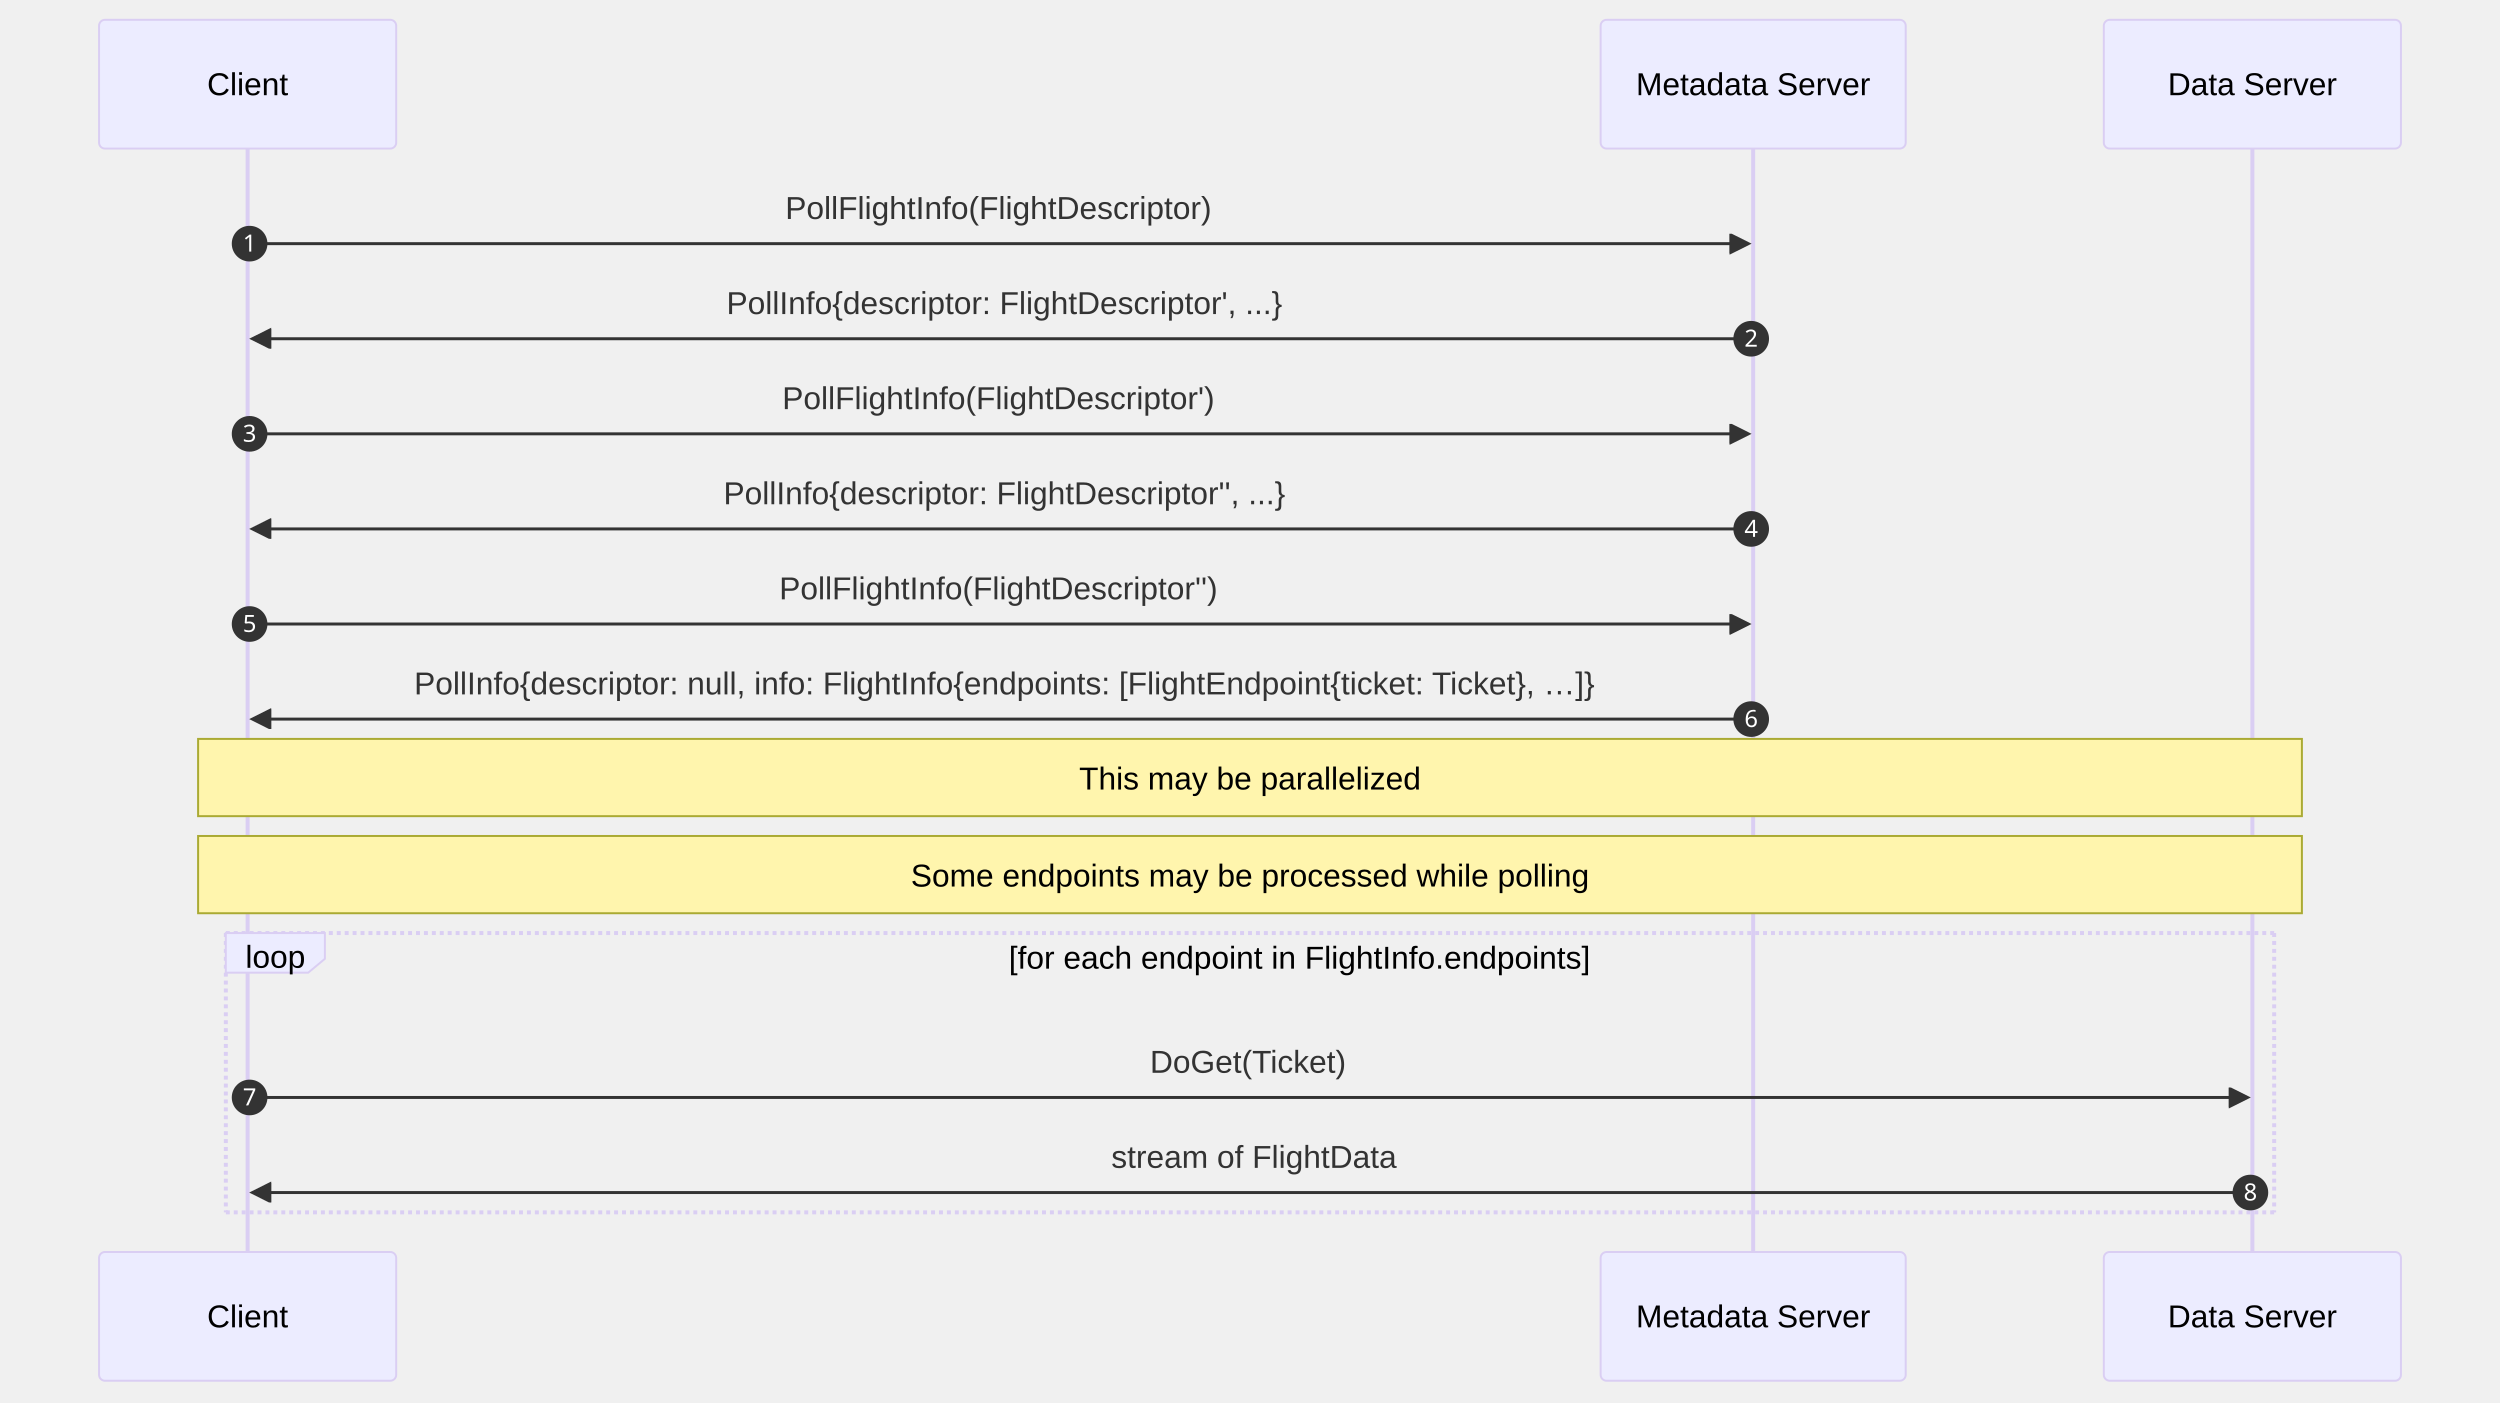
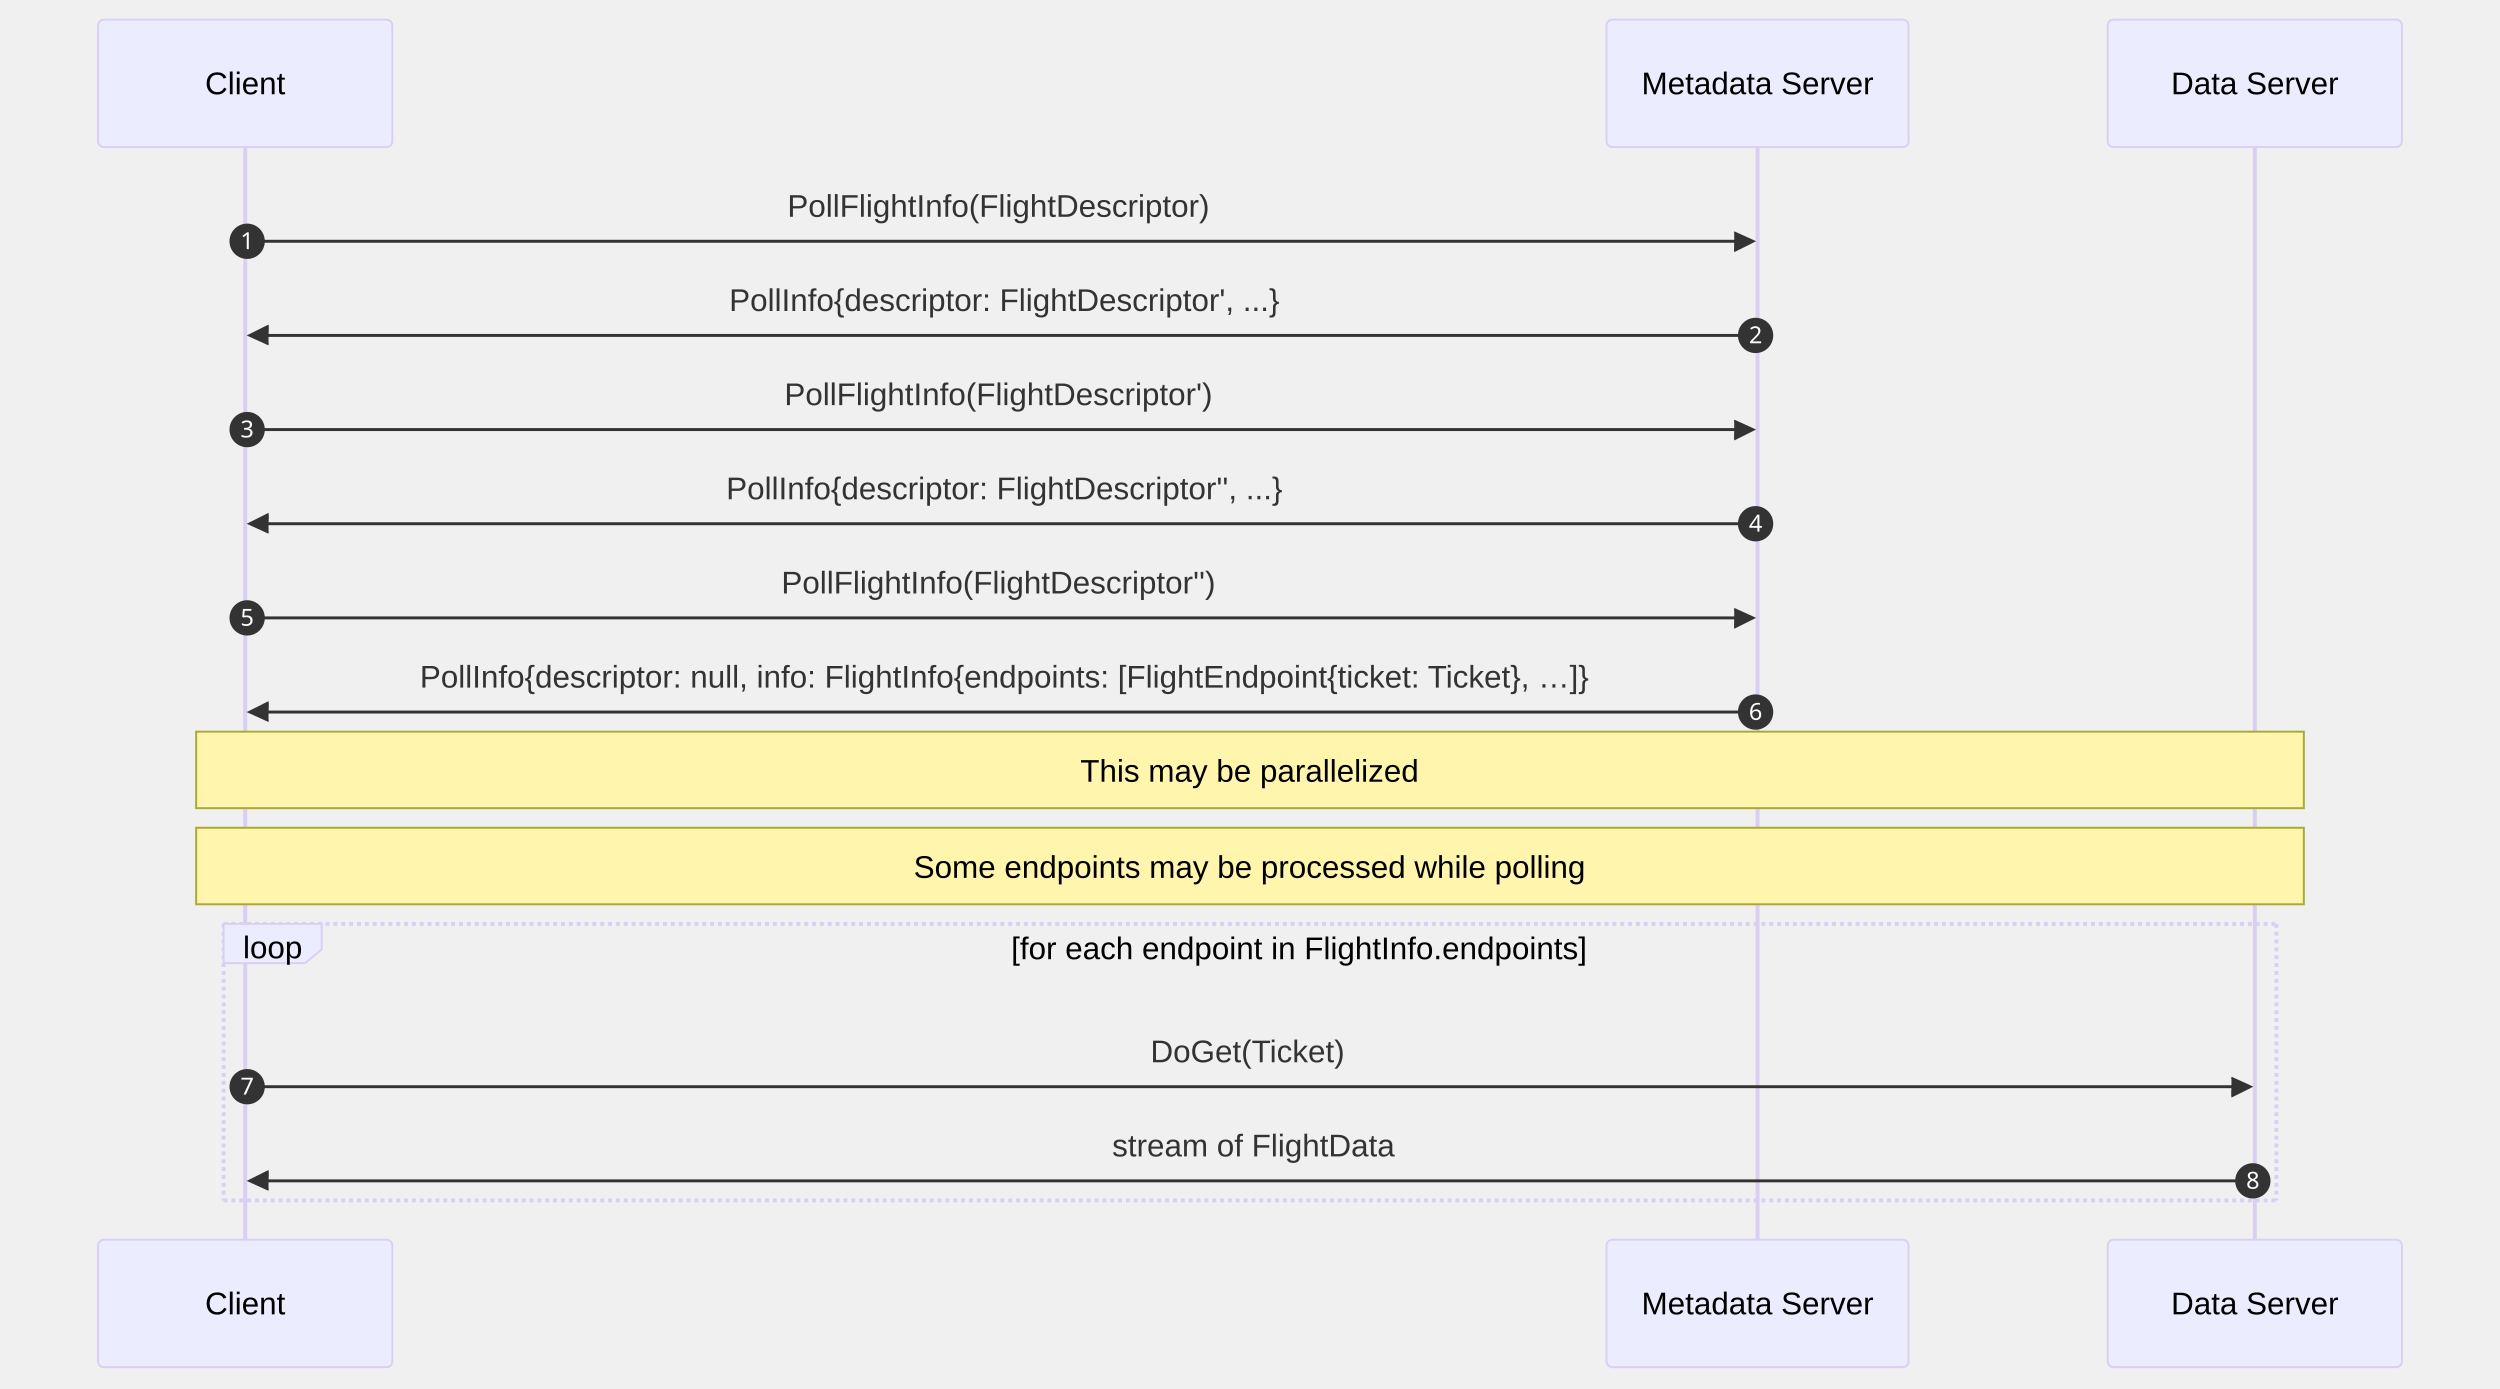
- <svg xmlns="http://www.w3.org/2000/svg" aria-roledescription="sequence" role="graphics-document document" viewBox="-50 -10 1262 708" style="max-width: 1262px; background-color: white;" width="100%" id="my-svg">
+ <svg xmlns="http://www.w3.org/2000/svg" aria-roledescription="sequence" role="graphics-document document" viewBox="-50 -10 1274.5 708" style="max-width: 1274.5px; background-color: white;" width="100%" id="my-svg">
  <g>
-     <rect class="actor actor-bottom" ry="3" rx="3" name="Data Server" height="65" width="150" stroke="#666" fill="#eaeaea" y="622" x="1012" />
-     <text style="text-anchor: middle; font-size: 16px; font-weight: 400;" class="actor" alignment-baseline="central" dominant-baseline="central" y="654.5" x="1087">
-       <tspan dy="0" x="1087">Data Server</tspan>
+     <rect class="actor actor-bottom" ry="3" rx="3" name="Data Server" height="65" width="150" stroke="#666" fill="#eaeaea" y="622" x="1024.5" />
+     <text style="text-anchor: middle; font-size: 16px; font-weight: 400;" class="actor actor-box" alignment-baseline="central" dominant-baseline="central" y="654.5" x="1099.5">
+       <tspan dy="0" x="1099.5">Data Server</tspan>
    </text>
  </g>
  <g>
-     <rect class="actor actor-bottom" ry="3" rx="3" name="Metadata Server" height="65" width="154" stroke="#666" fill="#eaeaea" y="622" x="758" />
-     <text style="text-anchor: middle; font-size: 16px; font-weight: 400;" class="actor" alignment-baseline="central" dominant-baseline="central" y="654.5" x="835">
-       <tspan dy="0" x="835">Metadata Server</tspan>
+     <rect class="actor actor-bottom" ry="3" rx="3" name="Metadata Server" height="65" width="154" stroke="#666" fill="#eaeaea" y="622" x="769" />
+     <text style="text-anchor: middle; font-size: 16px; font-weight: 400;" class="actor actor-box" alignment-baseline="central" dominant-baseline="central" y="654.5" x="846">
+       <tspan dy="0" x="846">Metadata Server</tspan>
    </text>
  </g>
  <g>
    <rect class="actor actor-bottom" ry="3" rx="3" name="Client" height="65" width="150" stroke="#666" fill="#eaeaea" y="622" x="0" />
-     <text style="text-anchor: middle; font-size: 16px; font-weight: 400;" class="actor" alignment-baseline="central" dominant-baseline="central" y="654.5" x="75">
+     <text style="text-anchor: middle; font-size: 16px; font-weight: 400;" class="actor actor-box" alignment-baseline="central" dominant-baseline="central" y="654.5" x="75">
      <tspan dy="0" x="75">Client</tspan>
    </text>
  </g>
  <g>
-     <line stroke="#999" stroke-width="0.5px" class="200" y2="622" x2="1087" y1="5" x1="1087" id="actor2" />
+     <line name="Data Server" stroke="#999" stroke-width="0.5px" class="actor-line 200" y2="622" x2="1099.5" y1="65" x1="1099.5" id="actor2" />
    <g id="root-2">
-       <rect class="actor actor-top" ry="3" rx="3" name="Data Server" height="65" width="150" stroke="#666" fill="#eaeaea" y="0" x="1012" />
-       <text style="text-anchor: middle; font-size: 16px; font-weight: 400;" class="actor" alignment-baseline="central" dominant-baseline="central" y="32.5" x="1087">
-         <tspan dy="0" x="1087">Data Server</tspan>
+       <rect class="actor actor-top" ry="3" rx="3" name="Data Server" height="65" width="150" stroke="#666" fill="#eaeaea" y="0" x="1024.5" />
+       <text style="text-anchor: middle; font-size: 16px; font-weight: 400;" class="actor actor-box" alignment-baseline="central" dominant-baseline="central" y="32.5" x="1099.5">
+         <tspan dy="0" x="1099.5">Data Server</tspan>
      </text>
    </g>
  </g>
  <g>
-     <line stroke="#999" stroke-width="0.5px" class="200" y2="622" x2="835" y1="5" x1="835" id="actor1" />
+     <line name="Metadata Server" stroke="#999" stroke-width="0.5px" class="actor-line 200" y2="622" x2="846" y1="65" x1="846" id="actor1" />
    <g id="root-1">
-       <rect class="actor actor-top" ry="3" rx="3" name="Metadata Server" height="65" width="154" stroke="#666" fill="#eaeaea" y="0" x="758" />
-       <text style="text-anchor: middle; font-size: 16px; font-weight: 400;" class="actor" alignment-baseline="central" dominant-baseline="central" y="32.5" x="835">
-         <tspan dy="0" x="835">Metadata Server</tspan>
+       <rect class="actor actor-top" ry="3" rx="3" name="Metadata Server" height="65" width="154" stroke="#666" fill="#eaeaea" y="0" x="769" />
+       <text style="text-anchor: middle; font-size: 16px; font-weight: 400;" class="actor actor-box" alignment-baseline="central" dominant-baseline="central" y="32.5" x="846">
+         <tspan dy="0" x="846">Metadata Server</tspan>
      </text>
    </g>
  </g>
  <g>
-     <line stroke="#999" stroke-width="0.5px" class="200" y2="622" x2="75" y1="5" x1="75" id="actor0" />
+     <line name="Client" stroke="#999" stroke-width="0.5px" class="actor-line 200" y2="622" x2="75" y1="65" x1="75" id="actor0" />
    <g id="root-0">
      <rect class="actor actor-top" ry="3" rx="3" name="Client" height="65" width="150" stroke="#666" fill="#eaeaea" y="0" x="0" />
-       <text style="text-anchor: middle; font-size: 16px; font-weight: 400;" class="actor" alignment-baseline="central" dominant-baseline="central" y="32.5" x="75">
+       <text style="text-anchor: middle; font-size: 16px; font-weight: 400;" class="actor actor-box" alignment-baseline="central" dominant-baseline="central" y="32.5" x="75">
        <tspan dy="0" x="75">Client</tspan>
      </text>
    </g>
  </g>
-   <style>#my-svg{font-family:"trebuchet ms",verdana,arial,sans-serif;font-size:16px;fill:#333;}#my-svg .error-icon{fill:#552222;}#my-svg .error-text{fill:#552222;stroke:#552222;}#my-svg .edge-thickness-normal{stroke-width:2px;}#my-svg .edge-thickness-thick{stroke-width:3.5px;}#my-svg .edge-pattern-solid{stroke-dasharray:0;}#my-svg .edge-pattern-dashed{stroke-dasharray:3;}#my-svg .edge-pattern-dotted{stroke-dasharray:2;}#my-svg .marker{fill:#333333;stroke:#333333;}#my-svg .marker.cross{stroke:#333333;}#my-svg svg{font-family:"trebuchet ms",verdana,arial,sans-serif;font-size:16px;}#my-svg .actor{stroke:hsl(259.626, 59.777%, 87.902%);fill:#ECECFF;}#my-svg text.actor&gt;tspan{fill:black;stroke:none;}#my-svg .actor-line{stroke:grey;}#my-svg .messageLine0{stroke-width:1.5;stroke-dasharray:none;stroke:#333;}#my-svg .messageLine1{stroke-width:1.5;stroke-dasharray:2,2;stroke:#333;}#my-svg #arrowhead path{fill:#333;stroke:#333;}#my-svg .sequenceNumber{fill:white;}#my-svg #sequencenumber{fill:#333;}#my-svg #crosshead path{fill:#333;stroke:#333;}#my-svg .messageText{fill:#333;stroke:none;}#my-svg .labelBox{stroke:hsl(259.626, 59.777%, 87.902%);fill:#ECECFF;}#my-svg .labelText,#my-svg .labelText&gt;tspan{fill:black;stroke:none;}#my-svg .loopText,#my-svg .loopText&gt;tspan{fill:black;stroke:none;}#my-svg .loopLine{stroke-width:2px;stroke-dasharray:2,2;stroke:hsl(259.626, 59.777%, 87.902%);fill:hsl(259.626, 59.777%, 87.902%);}#my-svg .note{stroke:#aaaa33;fill:#fff5ad;}#my-svg .noteText,#my-svg .noteText&gt;tspan{fill:black;stroke:none;}#my-svg .activation0{fill:#f4f4f4;stroke:#666;}#my-svg .activation1{fill:#f4f4f4;stroke:#666;}#my-svg .activation2{fill:#f4f4f4;stroke:#666;}#my-svg .actorPopupMenu{position:absolute;}#my-svg .actorPopupMenuPanel{position:absolute;fill:#ECECFF;box-shadow:0px 8px 16px 0px rgba(0,0,0,0.2);filter:drop-shadow(3px 5px 2px rgb(0 0 0 / 0.4));}#my-svg .actor-man line{stroke:hsl(259.626, 59.777%, 87.902%);fill:#ECECFF;}#my-svg .actor-man circle,#my-svg line{stroke:hsl(259.626, 59.777%, 87.902%);fill:#ECECFF;stroke-width:2px;}#my-svg :root{--mermaid-font-family:"trebuchet ms",verdana,arial,sans-serif;}</style>
+   <style>#my-svg{font-family:"trebuchet ms",verdana,arial,sans-serif;font-size:16px;fill:#333;}#my-svg .error-icon{fill:#552222;}#my-svg .error-text{fill:#552222;stroke:#552222;}#my-svg .edge-thickness-normal{stroke-width:1px;}#my-svg .edge-thickness-thick{stroke-width:3.5px;}#my-svg .edge-pattern-solid{stroke-dasharray:0;}#my-svg .edge-thickness-invisible{stroke-width:0;fill:none;}#my-svg .edge-pattern-dashed{stroke-dasharray:3;}#my-svg .edge-pattern-dotted{stroke-dasharray:2;}#my-svg .marker{fill:#333333;stroke:#333333;}#my-svg .marker.cross{stroke:#333333;}#my-svg svg{font-family:"trebuchet ms",verdana,arial,sans-serif;font-size:16px;}#my-svg p{margin:0;}#my-svg .actor{stroke:hsl(259.626, 59.777%, 87.902%);fill:#ECECFF;}#my-svg text.actor&gt;tspan{fill:black;stroke:none;}#my-svg .actor-line{stroke:hsl(259.626, 59.777%, 87.902%);}#my-svg .messageLine0{stroke-width:1.5;stroke-dasharray:none;stroke:#333;}#my-svg .messageLine1{stroke-width:1.5;stroke-dasharray:2,2;stroke:#333;}#my-svg #arrowhead path{fill:#333;stroke:#333;}#my-svg .sequenceNumber{fill:white;}#my-svg #sequencenumber{fill:#333;}#my-svg #crosshead path{fill:#333;stroke:#333;}#my-svg .messageText{fill:#333;stroke:none;}#my-svg .labelBox{stroke:hsl(259.626, 59.777%, 87.902%);fill:#ECECFF;}#my-svg .labelText,#my-svg .labelText&gt;tspan{fill:black;stroke:none;}#my-svg .loopText,#my-svg .loopText&gt;tspan{fill:black;stroke:none;}#my-svg .loopLine{stroke-width:2px;stroke-dasharray:2,2;stroke:hsl(259.626, 59.777%, 87.902%);fill:hsl(259.626, 59.777%, 87.902%);}#my-svg .note{stroke:#aaaa33;fill:#fff5ad;}#my-svg .noteText,#my-svg .noteText&gt;tspan{fill:black;stroke:none;}#my-svg .activation0{fill:#f4f4f4;stroke:#666;}#my-svg .activation1{fill:#f4f4f4;stroke:#666;}#my-svg .activation2{fill:#f4f4f4;stroke:#666;}#my-svg .actorPopupMenu{position:absolute;}#my-svg .actorPopupMenuPanel{position:absolute;fill:#ECECFF;box-shadow:0px 8px 16px 0px rgba(0,0,0,0.2);filter:drop-shadow(3px 5px 2px rgb(0 0 0 / 0.4));}#my-svg .actor-man line{stroke:hsl(259.626, 59.777%, 87.902%);fill:#ECECFF;}#my-svg .actor-man circle,#my-svg line{stroke:hsl(259.626, 59.777%, 87.902%);fill:#ECECFF;stroke-width:2px;}#my-svg :root{--mermaid-font-family:"trebuchet ms",verdana,arial,sans-serif;}</style>
  <g />
  <defs>
    <symbol height="24" width="24" id="computer">
      <path d="M2 2v13h20v-13h-20zm18 11h-16v-9h16v9zm-10.228 6l.466-1h3.524l.467 1h-4.457zm14.228 3h-24l2-6h2.104l-1.33 4h18.45l-1.297-4h2.073l2 6zm-5-10h-14v-7h14v7z" transform="scale(.5)" />
    </symbol>
  </defs>
  <defs>
    <symbol clip-rule="evenodd" fill-rule="evenodd" id="database">
      <path d="M12.258.001l.256.004.255.005.253.008.251.01.249.012.247.015.246.016.242.019.241.02.239.023.236.024.233.027.231.028.229.031.225.032.223.034.22.036.217.038.214.04.211.041.208.043.205.045.201.046.198.048.194.05.191.051.187.053.183.054.18.056.175.057.172.059.168.06.163.061.16.063.155.064.15.066.074.033.073.033.071.034.07.034.069.035.068.035.067.035.066.035.064.036.064.036.062.036.06.036.06.037.058.037.058.037.055.038.055.038.053.038.052.038.051.039.05.039.048.039.047.039.045.04.044.04.043.04.041.04.04.041.039.041.037.041.036.041.034.041.033.042.032.042.03.042.029.042.027.042.026.043.024.043.023.043.021.043.02.043.018.044.017.043.015.044.013.044.012.044.011.045.009.044.007.045.006.045.004.045.002.045.001.045v17l-.001.045-.002.045-.004.045-.006.045-.007.045-.009.044-.011.045-.012.044-.013.044-.015.044-.017.043-.018.044-.02.043-.021.043-.023.043-.024.043-.026.043-.027.042-.029.042-.03.042-.032.042-.033.042-.034.041-.036.041-.037.041-.039.041-.04.041-.041.04-.043.04-.044.04-.045.04-.047.039-.048.039-.05.039-.051.039-.052.038-.053.038-.055.038-.055.038-.058.037-.058.037-.06.037-.06.036-.062.036-.064.036-.064.036-.066.035-.067.035-.068.035-.069.035-.07.034-.071.034-.073.033-.074.033-.15.066-.155.064-.16.063-.163.061-.168.06-.172.059-.175.057-.18.056-.183.054-.187.053-.191.051-.194.05-.198.048-.201.046-.205.045-.208.043-.211.041-.214.04-.217.038-.22.036-.223.034-.225.032-.229.031-.231.028-.233.027-.236.024-.239.023-.241.02-.242.019-.246.016-.247.015-.249.012-.251.01-.253.008-.255.005-.256.004-.258.001-.258-.001-.256-.004-.255-.005-.253-.008-.251-.01-.249-.012-.247-.015-.245-.016-.243-.019-.241-.02-.238-.023-.236-.024-.234-.027-.231-.028-.228-.031-.226-.032-.223-.034-.22-.036-.217-.038-.214-.04-.211-.041-.208-.043-.204-.045-.201-.046-.198-.048-.195-.05-.19-.051-.187-.053-.184-.054-.179-.056-.176-.057-.172-.059-.167-.06-.164-.061-.159-.063-.155-.064-.151-.066-.074-.033-.072-.033-.072-.034-.07-.034-.069-.035-.068-.035-.067-.035-.066-.035-.064-.036-.063-.036-.062-.036-.061-.036-.06-.037-.058-.037-.057-.037-.056-.038-.055-.038-.053-.038-.052-.038-.051-.039-.049-.039-.049-.039-.046-.039-.046-.04-.044-.04-.043-.04-.041-.04-.04-.041-.039-.041-.037-.041-.036-.041-.034-.041-.033-.042-.032-.042-.03-.042-.029-.042-.027-.042-.026-.043-.024-.043-.023-.043-.021-.043-.02-.043-.018-.044-.017-.043-.015-.044-.013-.044-.012-.044-.011-.045-.009-.044-.007-.045-.006-.045-.004-.045-.002-.045-.001-.045v-17l.001-.045.002-.045.004-.045.006-.045.007-.045.009-.044.011-.045.012-.044.013-.044.015-.044.017-.043.018-.044.02-.043.021-.043.023-.043.024-.043.026-.043.027-.042.029-.042.03-.042.032-.042.033-.042.034-.041.036-.041.037-.041.039-.041.04-.041.041-.04.043-.04.044-.04.046-.04.046-.039.049-.039.049-.039.051-.039.052-.038.053-.038.055-.038.056-.038.057-.037.058-.037.06-.037.061-.036.062-.036.063-.036.064-.036.066-.035.067-.035.068-.035.069-.035.07-.034.072-.034.072-.033.074-.033.151-.066.155-.064.159-.063.164-.061.167-.06.172-.059.176-.057.179-.056.184-.054.187-.053.19-.051.195-.05.198-.048.201-.046.204-.045.208-.043.211-.041.214-.04.217-.038.22-.036.223-.034.226-.032.228-.031.231-.028.234-.027.236-.024.238-.023.241-.02.243-.019.245-.016.247-.015.249-.012.251-.01.253-.008.255-.005.256-.004.258-.001.258.001zm-9.258 20.499v.01l.001.021.003.021.004.022.005.021.006.022.007.022.009.023.01.022.011.023.012.023.013.023.015.023.016.024.017.023.018.024.019.024.021.024.022.025.023.024.024.025.052.049.056.05.061.051.066.051.07.051.075.051.079.052.084.052.088.052.092.052.097.052.102.051.105.052.11.052.114.051.119.051.123.051.127.05.131.05.135.05.139.048.144.049.147.047.152.047.155.047.16.045.163.045.167.043.171.043.176.041.178.041.183.039.187.039.19.037.194.035.197.035.202.033.204.031.209.03.212.029.216.027.219.025.222.024.226.021.23.02.233.018.236.016.24.015.243.012.246.01.249.008.253.005.256.004.259.001.26-.001.257-.004.254-.005.25-.008.247-.011.244-.012.241-.014.237-.016.233-.018.231-.021.226-.021.224-.024.22-.026.216-.027.212-.028.21-.031.205-.031.202-.034.198-.034.194-.036.191-.037.187-.039.183-.04.179-.04.175-.042.172-.043.168-.044.163-.045.16-.046.155-.046.152-.047.148-.048.143-.049.139-.049.136-.05.131-.05.126-.05.123-.051.118-.052.114-.051.11-.052.106-.052.101-.052.096-.052.092-.052.088-.053.083-.051.079-.052.074-.052.07-.051.065-.051.06-.051.056-.05.051-.05.023-.024.023-.025.021-.024.02-.024.019-.024.018-.024.017-.024.015-.023.014-.024.013-.023.012-.023.01-.023.01-.022.008-.022.006-.022.006-.022.004-.022.004-.021.001-.021.001-.021v-4.127l-.077.055-.08.053-.083.054-.085.053-.087.052-.09.052-.093.051-.095.05-.097.05-.1.049-.102.049-.105.048-.106.047-.109.047-.111.046-.114.045-.115.045-.118.044-.12.043-.122.042-.124.042-.126.041-.128.04-.13.04-.132.038-.134.038-.135.037-.138.037-.139.035-.142.035-.143.034-.144.033-.147.032-.148.031-.15.03-.151.03-.153.029-.154.027-.156.027-.158.026-.159.025-.161.024-.162.023-.163.022-.165.021-.166.02-.167.019-.169.018-.169.017-.171.016-.173.015-.173.014-.175.013-.175.012-.177.011-.178.01-.179.008-.179.008-.181.006-.182.005-.182.004-.184.003-.184.002h-.37l-.184-.002-.184-.003-.182-.004-.182-.005-.181-.006-.179-.008-.179-.008-.178-.01-.176-.011-.176-.012-.175-.013-.173-.014-.172-.015-.171-.016-.17-.017-.169-.018-.167-.019-.166-.02-.165-.021-.163-.022-.162-.023-.161-.024-.159-.025-.157-.026-.156-.027-.155-.027-.153-.029-.151-.03-.15-.03-.148-.031-.146-.032-.145-.033-.143-.034-.141-.035-.14-.035-.137-.037-.136-.037-.134-.038-.132-.038-.13-.04-.128-.04-.126-.041-.124-.042-.122-.042-.12-.044-.117-.043-.116-.045-.113-.045-.112-.046-.109-.047-.106-.047-.105-.048-.102-.049-.1-.049-.097-.05-.095-.05-.093-.052-.09-.051-.087-.052-.085-.053-.083-.054-.08-.054-.077-.054v4.127zm0-5.654v.011l.001.021.003.021.004.021.005.022.006.022.007.022.009.022.01.022.011.023.012.023.013.023.015.024.016.023.017.024.018.024.019.024.021.024.022.024.023.025.024.024.052.05.056.05.061.05.066.051.07.051.075.052.079.051.084.052.088.052.092.052.097.052.102.052.105.052.11.051.114.051.119.052.123.05.127.051.131.05.135.049.139.049.144.048.147.048.152.047.155.046.16.045.163.045.167.044.171.042.176.042.178.04.183.04.187.038.19.037.194.036.197.034.202.033.204.032.209.03.212.028.216.027.219.025.222.024.226.022.23.02.233.018.236.016.24.014.243.012.246.01.249.008.253.006.256.003.259.001.26-.001.257-.003.254-.006.25-.008.247-.01.244-.012.241-.015.237-.016.233-.018.231-.02.226-.022.224-.024.22-.025.216-.027.212-.029.21-.03.205-.032.202-.033.198-.035.194-.036.191-.037.187-.039.183-.039.179-.041.175-.042.172-.043.168-.044.163-.045.16-.045.155-.047.152-.047.148-.048.143-.048.139-.05.136-.049.131-.05.126-.051.123-.051.118-.051.114-.052.11-.052.106-.052.101-.052.096-.052.092-.052.088-.052.083-.052.079-.052.074-.051.07-.052.065-.051.06-.05.056-.051.051-.049.023-.025.023-.024.021-.025.02-.024.019-.024.018-.024.017-.024.015-.023.014-.023.013-.024.012-.022.01-.023.01-.023.008-.022.006-.022.006-.022.004-.021.004-.022.001-.021.001-.021v-4.139l-.077.054-.08.054-.083.054-.085.052-.087.053-.09.051-.093.051-.095.051-.097.05-.1.049-.102.049-.105.048-.106.047-.109.047-.111.046-.114.045-.115.044-.118.044-.12.044-.122.042-.124.042-.126.041-.128.04-.13.039-.132.039-.134.038-.135.037-.138.036-.139.036-.142.035-.143.033-.144.033-.147.033-.148.031-.15.03-.151.03-.153.028-.154.028-.156.027-.158.026-.159.025-.161.024-.162.023-.163.022-.165.021-.166.02-.167.019-.169.018-.169.017-.171.016-.173.015-.173.014-.175.013-.175.012-.177.011-.178.009-.179.009-.179.007-.181.007-.182.005-.182.004-.184.003-.184.002h-.37l-.184-.002-.184-.003-.182-.004-.182-.005-.181-.007-.179-.007-.179-.009-.178-.009-.176-.011-.176-.012-.175-.013-.173-.014-.172-.015-.171-.016-.17-.017-.169-.018-.167-.019-.166-.02-.165-.021-.163-.022-.162-.023-.161-.024-.159-.025-.157-.026-.156-.027-.155-.028-.153-.028-.151-.03-.15-.03-.148-.031-.146-.033-.145-.033-.143-.033-.141-.035-.14-.036-.137-.036-.136-.037-.134-.038-.132-.039-.13-.039-.128-.04-.126-.041-.124-.042-.122-.043-.12-.043-.117-.044-.116-.044-.113-.046-.112-.046-.109-.046-.106-.047-.105-.048-.102-.049-.1-.049-.097-.05-.095-.051-.093-.051-.09-.051-.087-.053-.085-.052-.083-.054-.08-.054-.077-.054v4.139zm0-5.666v.011l.001.02.003.022.004.021.005.022.006.021.007.022.009.023.01.022.011.023.012.023.013.023.015.023.016.024.017.024.018.023.019.024.021.025.022.024.023.024.024.025.052.05.056.05.061.05.066.051.07.051.075.052.079.051.084.052.088.052.092.052.097.052.102.052.105.051.11.052.114.051.119.051.123.051.127.05.131.05.135.05.139.049.144.048.147.048.152.047.155.046.16.045.163.045.167.043.171.043.176.042.178.04.183.04.187.038.19.037.194.036.197.034.202.033.204.032.209.03.212.028.216.027.219.025.222.024.226.021.23.02.233.018.236.017.24.014.243.012.246.01.249.008.253.006.256.003.259.001.26-.001.257-.003.254-.006.25-.008.247-.01.244-.013.241-.014.237-.016.233-.018.231-.02.226-.022.224-.024.22-.025.216-.027.212-.029.21-.03.205-.032.202-.033.198-.035.194-.036.191-.037.187-.039.183-.039.179-.041.175-.042.172-.043.168-.044.163-.045.16-.045.155-.047.152-.047.148-.048.143-.049.139-.049.136-.049.131-.051.126-.05.123-.051.118-.052.114-.051.11-.052.106-.052.101-.052.096-.052.092-.052.088-.052.083-.052.079-.052.074-.052.07-.051.065-.051.06-.051.056-.05.051-.049.023-.025.023-.025.021-.024.02-.024.019-.024.018-.024.017-.024.015-.023.014-.024.013-.023.012-.023.01-.022.01-.023.008-.022.006-.022.006-.022.004-.022.004-.021.001-.021.001-.021v-4.153l-.077.054-.08.054-.083.053-.085.053-.087.053-.09.051-.093.051-.095.051-.097.05-.1.049-.102.048-.105.048-.106.048-.109.046-.111.046-.114.046-.115.044-.118.044-.12.043-.122.043-.124.042-.126.041-.128.04-.13.039-.132.039-.134.038-.135.037-.138.036-.139.036-.142.034-.143.034-.144.033-.147.032-.148.032-.15.03-.151.03-.153.028-.154.028-.156.027-.158.026-.159.024-.161.024-.162.023-.163.023-.165.021-.166.02-.167.019-.169.018-.169.017-.171.016-.173.015-.173.014-.175.013-.175.012-.177.01-.178.01-.179.009-.179.007-.181.006-.182.006-.182.004-.184.003-.184.001-.185.001-.185-.001-.184-.001-.184-.003-.182-.004-.182-.006-.181-.006-.179-.007-.179-.009-.178-.01-.176-.01-.176-.012-.175-.013-.173-.014-.172-.015-.171-.016-.17-.017-.169-.018-.167-.019-.166-.02-.165-.021-.163-.023-.162-.023-.161-.024-.159-.024-.157-.026-.156-.027-.155-.028-.153-.028-.151-.03-.15-.03-.148-.032-.146-.032-.145-.033-.143-.034-.141-.034-.14-.036-.137-.036-.136-.037-.134-.038-.132-.039-.13-.039-.128-.041-.126-.041-.124-.041-.122-.043-.12-.043-.117-.044-.116-.044-.113-.046-.112-.046-.109-.046-.106-.048-.105-.048-.102-.048-.1-.05-.097-.049-.095-.051-.093-.051-.09-.052-.087-.052-.085-.053-.083-.053-.08-.054-.077-.054v4.153zm8.74-8.179l-.257.004-.254.005-.25.008-.247.011-.244.012-.241.014-.237.016-.233.018-.231.021-.226.022-.224.023-.22.026-.216.027-.212.028-.21.031-.205.032-.202.033-.198.034-.194.036-.191.038-.187.038-.183.04-.179.041-.175.042-.172.043-.168.043-.163.045-.16.046-.155.046-.152.048-.148.048-.143.048-.139.049-.136.05-.131.05-.126.051-.123.051-.118.051-.114.052-.11.052-.106.052-.101.052-.096.052-.092.052-.088.052-.083.052-.079.052-.074.051-.07.052-.065.051-.06.05-.056.05-.051.05-.023.025-.023.024-.021.024-.02.025-.019.024-.018.024-.017.023-.015.024-.014.023-.013.023-.012.023-.01.023-.01.022-.008.022-.006.023-.006.021-.004.022-.004.021-.001.021-.001.021.001.021.001.021.004.021.004.022.006.021.006.023.008.022.01.022.01.023.012.023.013.023.014.023.015.024.017.023.018.024.019.024.02.025.021.024.023.024.023.025.051.05.056.05.06.05.065.051.07.052.074.051.079.052.083.052.088.052.092.052.096.052.101.052.106.052.11.052.114.052.118.051.123.051.126.051.131.05.136.05.139.049.143.048.148.048.152.048.155.046.16.046.163.045.168.043.172.043.175.042.179.041.183.04.187.038.191.038.194.036.198.034.202.033.205.032.21.031.212.028.216.027.22.026.224.023.226.022.231.021.233.018.237.016.241.014.244.012.247.011.25.008.254.005.257.004.26.001.26-.001.257-.004.254-.005.25-.008.247-.011.244-.012.241-.014.237-.016.233-.018.231-.021.226-.022.224-.023.22-.026.216-.027.212-.028.21-.031.205-.032.202-.033.198-.034.194-.036.191-.038.187-.038.183-.04.179-.041.175-.042.172-.043.168-.043.163-.045.16-.046.155-.046.152-.048.148-.048.143-.048.139-.049.136-.05.131-.05.126-.051.123-.051.118-.051.114-.052.11-.052.106-.052.101-.052.096-.052.092-.052.088-.052.083-.052.079-.052.074-.051.07-.052.065-.051.06-.05.056-.05.051-.05.023-.025.023-.024.021-.024.02-.025.019-.024.018-.024.017-.023.015-.024.014-.023.013-.023.012-.023.01-.023.01-.022.008-.022.006-.023.006-.021.004-.022.004-.021.001-.021.001-.021-.001-.021-.001-.021-.004-.021-.004-.022-.006-.021-.006-.023-.008-.022-.01-.022-.01-.023-.012-.023-.013-.023-.014-.023-.015-.024-.017-.023-.018-.024-.019-.024-.02-.025-.021-.024-.023-.024-.023-.025-.051-.05-.056-.05-.06-.05-.065-.051-.07-.052-.074-.051-.079-.052-.083-.052-.088-.052-.092-.052-.096-.052-.101-.052-.106-.052-.11-.052-.114-.052-.118-.051-.123-.051-.126-.051-.131-.05-.136-.05-.139-.049-.143-.048-.148-.048-.152-.048-.155-.046-.16-.046-.163-.045-.168-.043-.172-.043-.175-.042-.179-.041-.183-.04-.187-.038-.191-.038-.194-.036-.198-.034-.202-.033-.205-.032-.21-.031-.212-.028-.216-.027-.22-.026-.224-.023-.226-.022-.231-.021-.233-.018-.237-.016-.241-.014-.244-.012-.247-.011-.25-.008-.254-.005-.257-.004-.26-.001-.26.001z" transform="scale(.5)" />
    </symbol>
  </defs>
  <defs>
    <symbol height="24" width="24" id="clock">
      <path d="M12 2c5.514 0 10 4.486 10 10s-4.486 10-10 10-10-4.486-10-10 4.486-10 10-10zm0-2c-6.627 0-12 5.373-12 12s5.373 12 12 12 12-5.373 12-12-5.373-12-12-12zm5.848 12.459c.202.038.202.333.001.372-1.907.361-6.045 1.111-6.547 1.111-.719 0-1.301-.582-1.301-1.301 0-.512.77-5.447 1.125-7.445.034-.192.312-.181.343.014l.985 6.238 5.394 1.011z" transform="scale(.5)" />
    </symbol>
  </defs>
  <defs>
-     <marker orient="auto" markerHeight="12" markerWidth="12" markerUnits="userSpaceOnUse" refY="5" refX="7.9" id="arrowhead">
-       <path d="M 0 0 L 10 5 L 0 10 z" />
+     <marker orient="auto-start-reverse" markerHeight="12" markerWidth="12" markerUnits="userSpaceOnUse" refY="5" refX="7.9" id="arrowhead">
+       <path d="M -1 0 L 10 5 L 0 10 z" />
    </marker>
  </defs>
  <defs>
    <marker refY="4.5" refX="4" orient="auto" markerHeight="8" markerWidth="15" id="crosshead">
      <path style="stroke-dasharray: 0, 0;" d="M 1,2 L 6,7 M 6,2 L 1,7" stroke-width="1pt" stroke="#000000" fill="none" />
    </marker>
  </defs>
  <defs>
    <marker orient="auto" markerHeight="28" markerWidth="20" refY="7" refX="15.5" id="filled-head">
      <path d="M 18,7 L9,13 L14,7 L9,1 Z" />
    </marker>
  </defs>
  <defs>
    <marker orient="auto" markerHeight="40" markerWidth="60" refY="15" refX="15" id="sequencenumber">
      <circle r="6" cy="15" cx="15" />
    </marker>
  </defs>
  <g>
-     <rect class="note" ry="0" rx="0" height="39" width="1062" stroke="#666" fill="#EDF2AE" y="363" x="50" />
-     <text style="font-size: 16px; font-weight: 400;" dy="1em" class="noteText" alignment-baseline="middle" dominant-baseline="middle" text-anchor="middle" y="368" x="581">
-       <tspan x="581">This may be parallelized</tspan>
+     <rect class="note" height="39" width="1074.5" stroke="#666" fill="#EDF2AE" y="363" x="50" />
+     <text style="font-size: 16px; font-weight: 400;" dy="1em" class="noteText" alignment-baseline="middle" dominant-baseline="middle" text-anchor="middle" y="368" x="587">
+       <tspan x="587">This may be parallelized</tspan>
    </text>
  </g>
  <g>
-     <rect class="note" ry="0" rx="0" height="39" width="1062" stroke="#666" fill="#EDF2AE" y="412" x="50" />
-     <text style="font-size: 16px; font-weight: 400;" dy="1em" class="noteText" alignment-baseline="middle" dominant-baseline="middle" text-anchor="middle" y="417" x="581">
-       <tspan x="581">Some endpoints may be processed while polling</tspan>
+     <rect class="note" height="39" width="1074.5" stroke="#666" fill="#EDF2AE" y="412" x="50" />
+     <text style="font-size: 16px; font-weight: 400;" dy="1em" class="noteText" alignment-baseline="middle" dominant-baseline="middle" text-anchor="middle" y="417" x="587">
+       <tspan x="587">Some endpoints may be processed while polling</tspan>
    </text>
  </g>
  <g>
-     <line class="loopLine" y2="461" x2="1098" y1="461" x1="64" />
-     <line class="loopLine" y2="602" x2="1098" y1="461" x1="1098" />
-     <line class="loopLine" y2="602" x2="1098" y1="602" x1="64" />
+     <line class="loopLine" y2="461" x2="1110.5" y1="461" x1="64" />
+     <line class="loopLine" y2="602" x2="1110.5" y1="461" x1="1110.5" />
+     <line class="loopLine" y2="602" x2="1110.5" y1="602" x1="64" />
    <line class="loopLine" y2="602" x2="64" y1="461" x1="64" />
    <polygon class="labelBox" points="64,461 114,461 114,474 105.6,481 64,481" />
    <text style="font-size: 16px; font-weight: 400;" class="labelText" alignment-baseline="middle" dominant-baseline="middle" text-anchor="middle" y="474" x="89">loop</text>
-     <text style="font-size: 16px; font-weight: 400;" class="loopText" text-anchor="middle" y="479" x="606">
-       <tspan x="606">[for each endpoint in FlightInfo.endpoints]</tspan>
+     <text style="font-size: 16px; font-weight: 400;" class="loopText" text-anchor="middle" y="479" x="612.25">
+       <tspan x="612.25">[for each endpoint in FlightInfo.endpoints]</tspan>
    </text>
  </g>
-   <text style="font-size: 16px; font-weight: 400;" dy="1em" class="messageText" alignment-baseline="middle" dominant-baseline="middle" text-anchor="middle" y="80" x="454">PollFlightInfo(FlightDescriptor)</text>
-   <line style="fill: none;" marker-start="url(#sequencenumber)" marker-end="url(#arrowhead)" stroke="none" stroke-width="2" class="messageLine0" y2="113" x2="831" y1="113" x1="76" />
+   <text style="font-size: 16px; font-weight: 400;" dy="1em" class="messageText" alignment-baseline="middle" dominant-baseline="middle" text-anchor="middle" y="80" x="459">PollFlightInfo(FlightDescriptor)</text>
+   <line style="fill: none;" marker-start="url(#sequencenumber)" marker-end="url(#arrowhead)" stroke="none" stroke-width="2" class="messageLine0" y2="113" x2="842" y1="113" x1="76" />
  <text class="sequenceNumber" text-anchor="middle" font-size="12px" font-family="sans-serif" y="117" x="76">1</text>
-   <text style="font-size: 16px; font-weight: 400;" dy="1em" class="messageText" alignment-baseline="middle" dominant-baseline="middle" text-anchor="middle" y="128" x="457">PollInfo{descriptor: FlightDescriptor', ...}</text>
-   <line style="fill: none;" marker-start="url(#sequencenumber)" marker-end="url(#arrowhead)" stroke="none" stroke-width="2" class="messageLine0" y2="161" x2="79" y1="161" x1="834" />
-   <text class="sequenceNumber" text-anchor="middle" font-size="12px" font-family="sans-serif" y="165" x="834">2</text>
-   <text style="font-size: 16px; font-weight: 400;" dy="1em" class="messageText" alignment-baseline="middle" dominant-baseline="middle" text-anchor="middle" y="176" x="454">PollFlightInfo(FlightDescriptor')</text>
-   <line style="fill: none;" marker-start="url(#sequencenumber)" marker-end="url(#arrowhead)" stroke="none" stroke-width="2" class="messageLine0" y2="209" x2="831" y1="209" x1="76" />
+   <text style="font-size: 16px; font-weight: 400;" dy="1em" class="messageText" alignment-baseline="middle" dominant-baseline="middle" text-anchor="middle" y="128" x="462">PollInfo{descriptor: FlightDescriptor', ...}</text>
+   <line style="fill: none;" marker-start="url(#sequencenumber)" marker-end="url(#arrowhead)" stroke="none" stroke-width="2" class="messageLine0" y2="161" x2="79" y1="161" x1="845" />
+   <text class="sequenceNumber" text-anchor="middle" font-size="12px" font-family="sans-serif" y="165" x="845">2</text>
+   <text style="font-size: 16px; font-weight: 400;" dy="1em" class="messageText" alignment-baseline="middle" dominant-baseline="middle" text-anchor="middle" y="176" x="459">PollFlightInfo(FlightDescriptor')</text>
+   <line style="fill: none;" marker-start="url(#sequencenumber)" marker-end="url(#arrowhead)" stroke="none" stroke-width="2" class="messageLine0" y2="209" x2="842" y1="209" x1="76" />
  <text class="sequenceNumber" text-anchor="middle" font-size="12px" font-family="sans-serif" y="213" x="76">3</text>
-   <text style="font-size: 16px; font-weight: 400;" dy="1em" class="messageText" alignment-baseline="middle" dominant-baseline="middle" text-anchor="middle" y="224" x="457">PollInfo{descriptor: FlightDescriptor'', ...}</text>
-   <line style="fill: none;" marker-start="url(#sequencenumber)" marker-end="url(#arrowhead)" stroke="none" stroke-width="2" class="messageLine0" y2="257" x2="79" y1="257" x1="834" />
-   <text class="sequenceNumber" text-anchor="middle" font-size="12px" font-family="sans-serif" y="261" x="834">4</text>
-   <text style="font-size: 16px; font-weight: 400;" dy="1em" class="messageText" alignment-baseline="middle" dominant-baseline="middle" text-anchor="middle" y="272" x="454">PollFlightInfo(FlightDescriptor'')</text>
-   <line style="fill: none;" marker-start="url(#sequencenumber)" marker-end="url(#arrowhead)" stroke="none" stroke-width="2" class="messageLine0" y2="305" x2="831" y1="305" x1="76" />
+   <text style="font-size: 16px; font-weight: 400;" dy="1em" class="messageText" alignment-baseline="middle" dominant-baseline="middle" text-anchor="middle" y="224" x="462">PollInfo{descriptor: FlightDescriptor'', ...}</text>
+   <line style="fill: none;" marker-start="url(#sequencenumber)" marker-end="url(#arrowhead)" stroke="none" stroke-width="2" class="messageLine0" y2="257" x2="79" y1="257" x1="845" />
+   <text class="sequenceNumber" text-anchor="middle" font-size="12px" font-family="sans-serif" y="261" x="845">4</text>
+   <text style="font-size: 16px; font-weight: 400;" dy="1em" class="messageText" alignment-baseline="middle" dominant-baseline="middle" text-anchor="middle" y="272" x="459">PollFlightInfo(FlightDescriptor'')</text>
+   <line style="fill: none;" marker-start="url(#sequencenumber)" marker-end="url(#arrowhead)" stroke="none" stroke-width="2" class="messageLine0" y2="305" x2="842" y1="305" x1="76" />
  <text class="sequenceNumber" text-anchor="middle" font-size="12px" font-family="sans-serif" y="309" x="76">5</text>
-   <text style="font-size: 16px; font-weight: 400;" dy="1em" class="messageText" alignment-baseline="middle" dominant-baseline="middle" text-anchor="middle" y="320" x="457">PollInfo{descriptor: null, info: FlightInfo{endpoints: [FlightEndpoint{ticket: Ticket}, …]}</text>
-   <line style="fill: none;" marker-start="url(#sequencenumber)" marker-end="url(#arrowhead)" stroke="none" stroke-width="2" class="messageLine0" y2="353" x2="79" y1="353" x1="834" />
-   <text class="sequenceNumber" text-anchor="middle" font-size="12px" font-family="sans-serif" y="357" x="834">6</text>
-   <text style="font-size: 16px; font-weight: 400;" dy="1em" class="messageText" alignment-baseline="middle" dominant-baseline="middle" text-anchor="middle" y="511" x="580">DoGet(Ticket)</text>
-   <line style="fill: none;" marker-start="url(#sequencenumber)" marker-end="url(#arrowhead)" stroke="none" stroke-width="2" class="messageLine0" y2="544" x2="1083" y1="544" x1="76" />
+   <text style="font-size: 16px; font-weight: 400;" dy="1em" class="messageText" alignment-baseline="middle" dominant-baseline="middle" text-anchor="middle" y="320" x="462">PollInfo{descriptor: null, info: FlightInfo{endpoints: [FlightEndpoint{ticket: Ticket}, …]}</text>
+   <line style="fill: none;" marker-start="url(#sequencenumber)" marker-end="url(#arrowhead)" stroke="none" stroke-width="2" class="messageLine0" y2="353" x2="79" y1="353" x1="845" />
+   <text class="sequenceNumber" text-anchor="middle" font-size="12px" font-family="sans-serif" y="357" x="845">6</text>
+   <text style="font-size: 16px; font-weight: 400;" dy="1em" class="messageText" alignment-baseline="middle" dominant-baseline="middle" text-anchor="middle" y="511" x="586">DoGet(Ticket)</text>
+   <line style="fill: none;" marker-start="url(#sequencenumber)" marker-end="url(#arrowhead)" stroke="none" stroke-width="2" class="messageLine0" y2="544" x2="1095.5" y1="544" x1="76" />
  <text class="sequenceNumber" text-anchor="middle" font-size="12px" font-family="sans-serif" y="548" x="76">7</text>
-   <text style="font-size: 16px; font-weight: 400;" dy="1em" class="messageText" alignment-baseline="middle" dominant-baseline="middle" text-anchor="middle" y="559" x="583">stream of FlightData</text>
-   <line style="fill: none;" marker-start="url(#sequencenumber)" marker-end="url(#arrowhead)" stroke="none" stroke-width="2" class="messageLine0" y2="592" x2="79" y1="592" x1="1086" />
-   <text class="sequenceNumber" text-anchor="middle" font-size="12px" font-family="sans-serif" y="596" x="1086">8</text>
+   <text style="font-size: 16px; font-weight: 400;" dy="1em" class="messageText" alignment-baseline="middle" dominant-baseline="middle" text-anchor="middle" y="559" x="589">stream of FlightData</text>
+   <line style="fill: none;" marker-start="url(#sequencenumber)" marker-end="url(#arrowhead)" stroke="none" stroke-width="2" class="messageLine0" y2="592" x2="79" y1="592" x1="1098.5" />
+   <text class="sequenceNumber" text-anchor="middle" font-size="12px" font-family="sans-serif" y="596" x="1098.5">8</text>
</svg>
